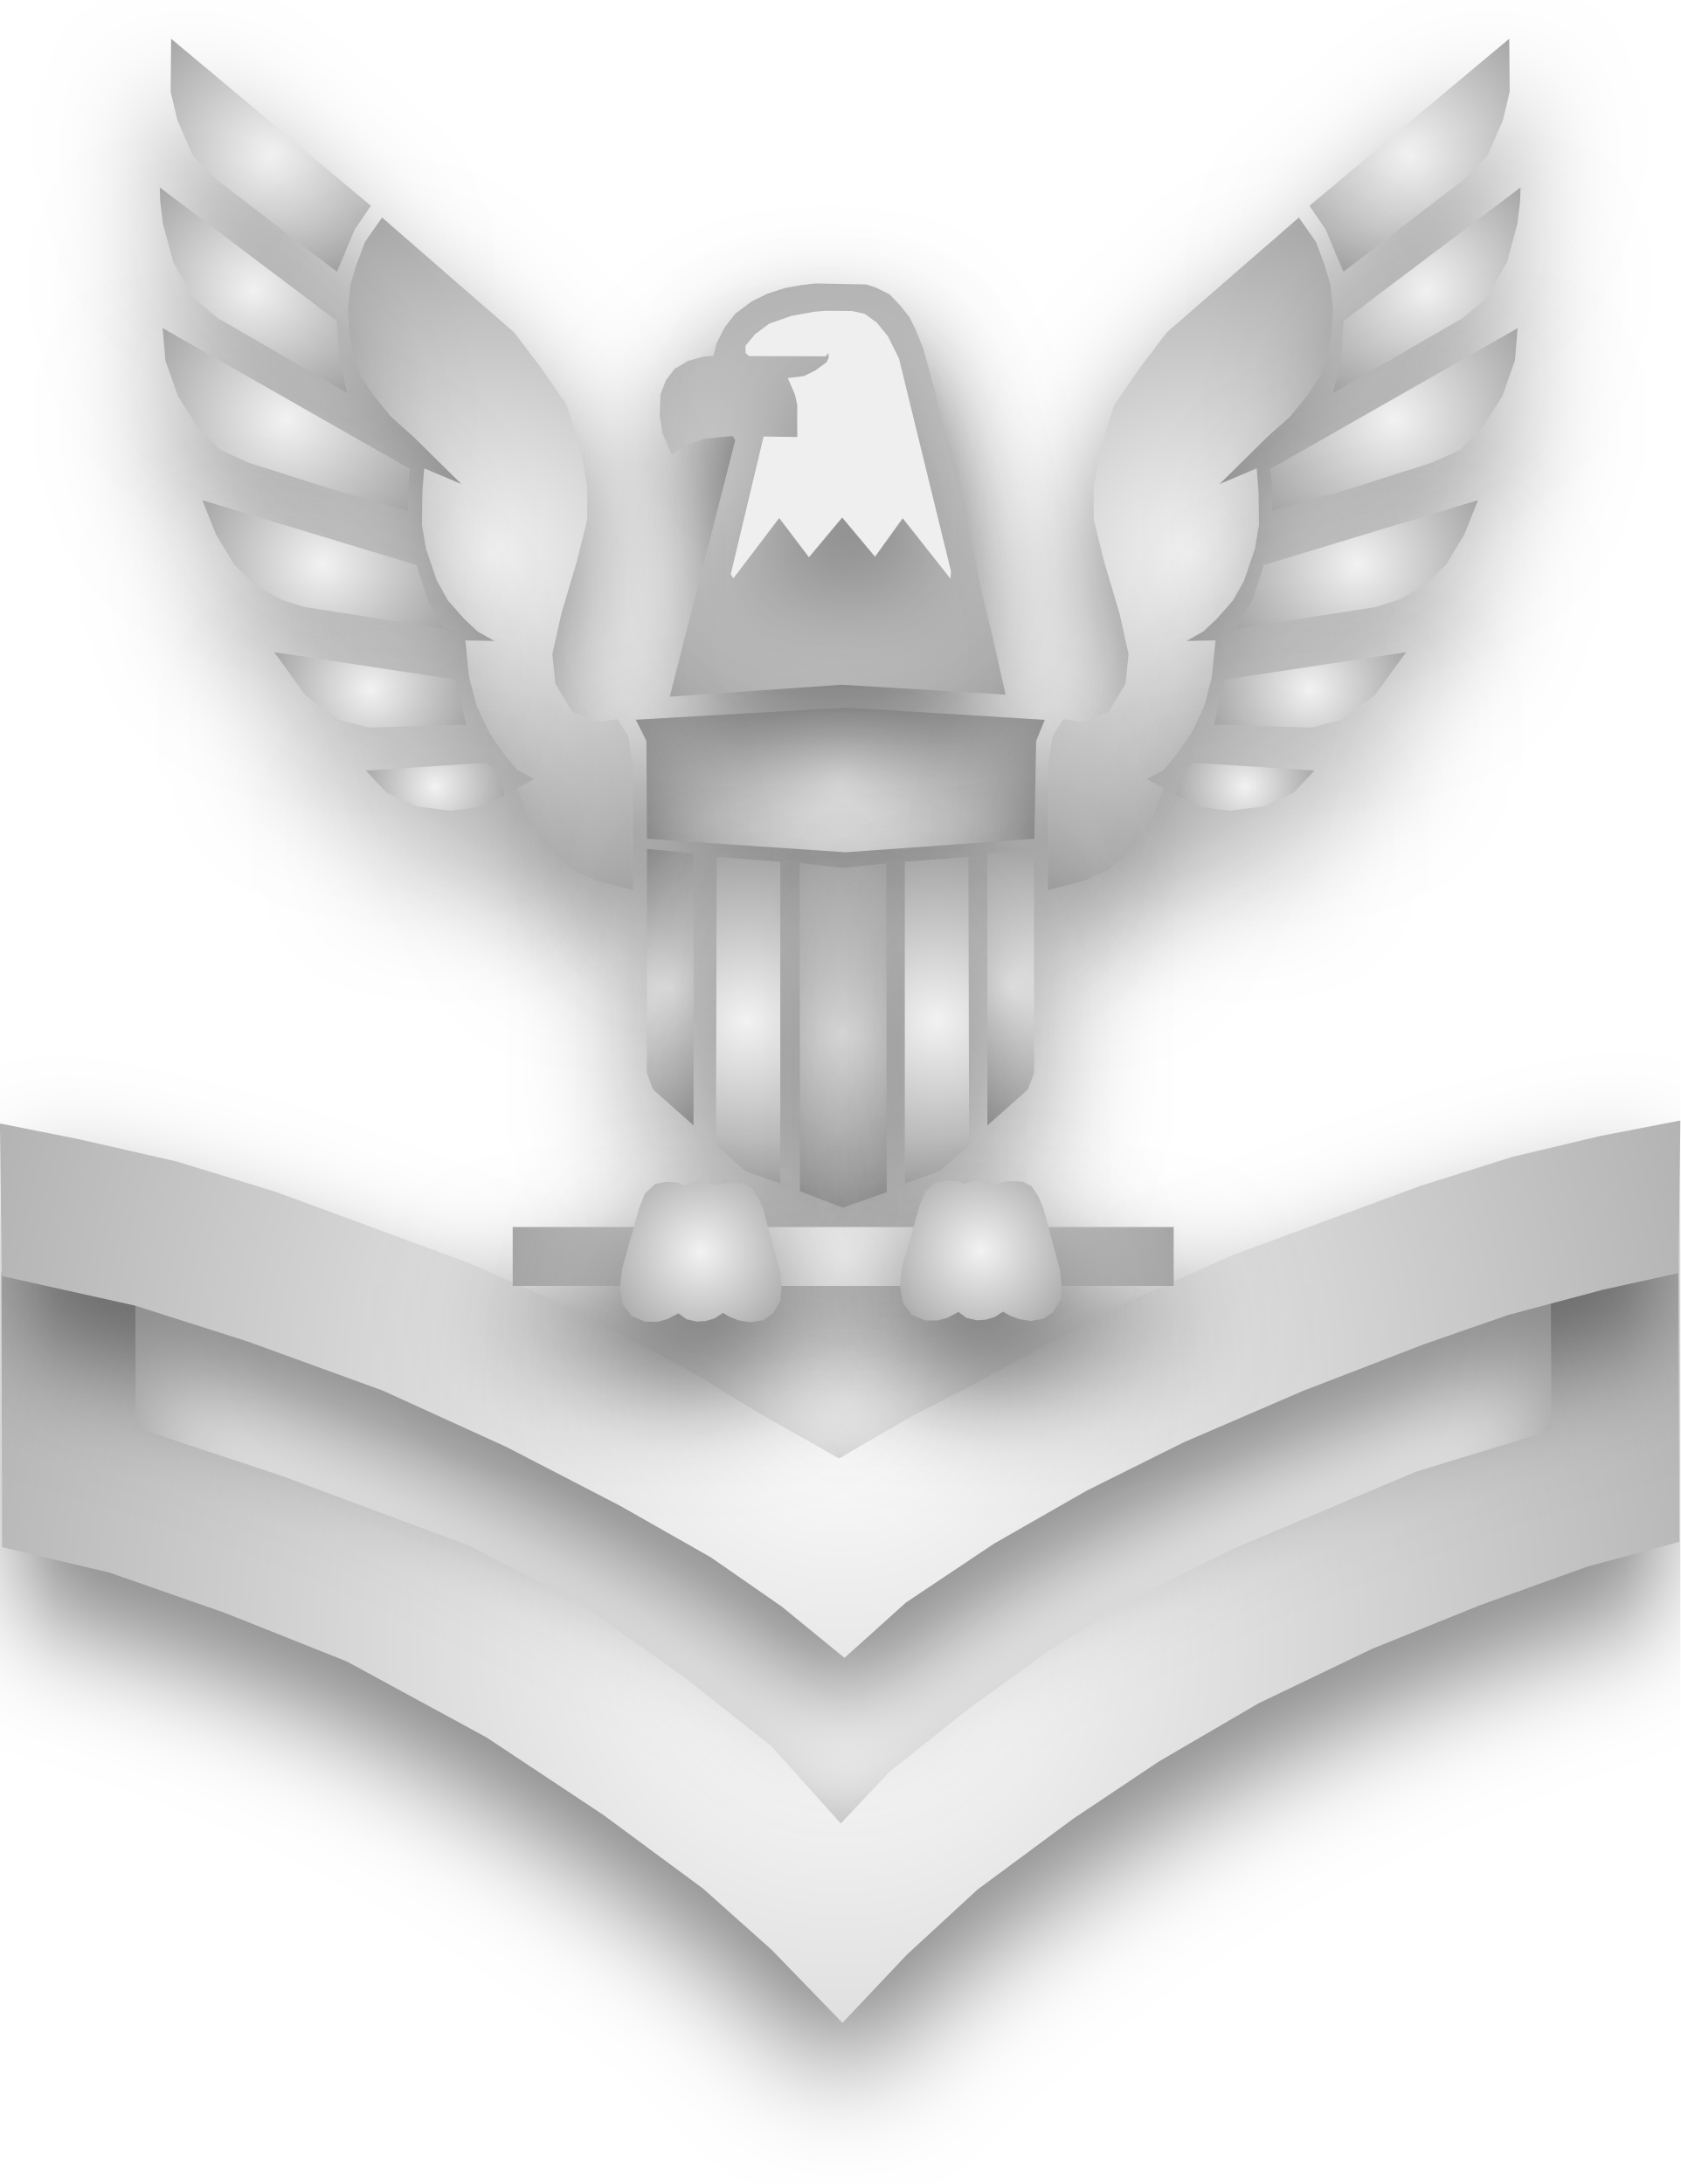
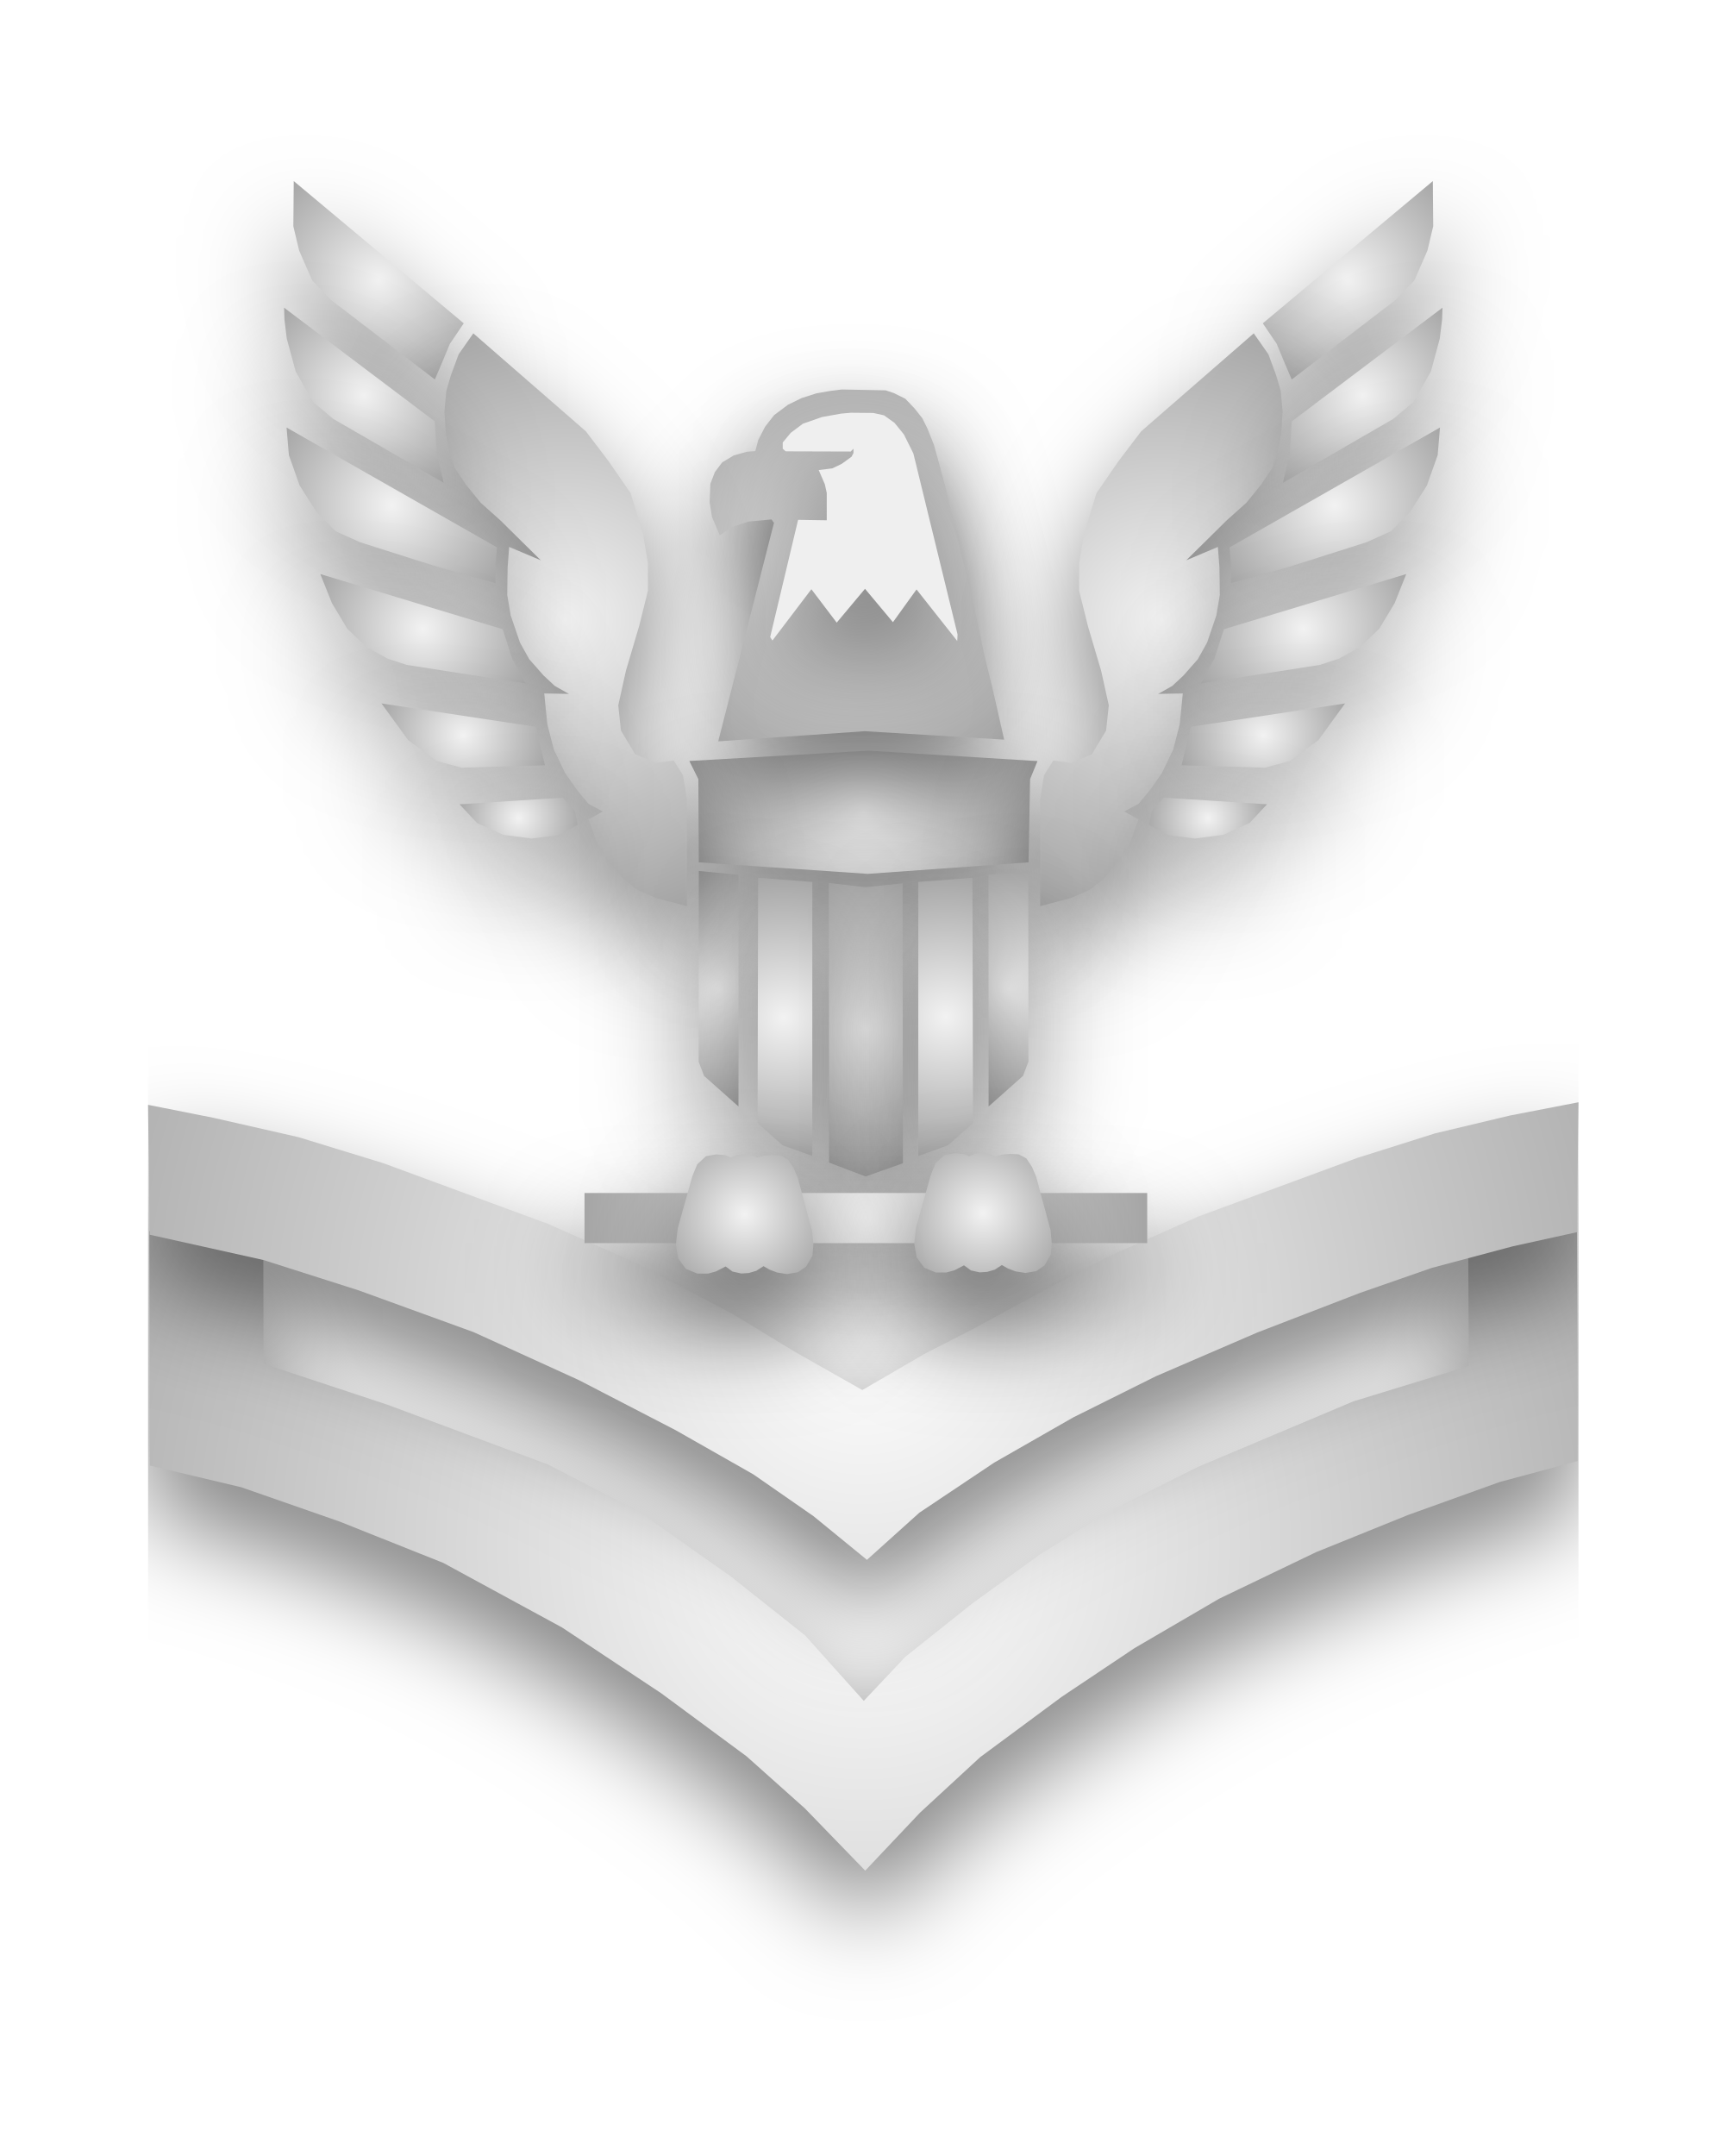
- <svg xmlns="http://www.w3.org/2000/svg" xmlns:xlink="http://www.w3.org/1999/xlink" fill="none" stroke-linecap="square" stroke-miterlimit="10" viewBox="0 8.7 86.929 113">
+ <svg xmlns="http://www.w3.org/2000/svg" xmlns:xlink="http://www.w3.org/1999/xlink" fill="none" stroke-linecap="square" stroke-miterlimit="10" viewBox="-9 -0.3 104.929 131">
  <clipPath id="a">
    <path d="M0 0h86.93v122.835H0z" />
  </clipPath>
  <g clip-path="url(#a)">
    <path d="M0 0h86.93v122.835H0z" />
    <g filter="url(#b)">
      <use xlink:href="#c" transform="translate(0 3.028)" />
    </g>
    <defs>
-       <filter id="b" filterUnits="userSpaceOnUse">
+       <filter id="b" filterUnits="userSpaceOnUse" x="-30%" y="-30%" width="160%" height="160%">
        <feGaussianBlur in="SourceAlpha" result="blur" stdDeviation="3.028" />
        <feComponentTransfer color-interpolation-filters="sRGB" in="blur">
          <feFuncR slope="0" type="linear" />
          <feFuncG slope="0" type="linear" />
          <feFuncB slope="0" type="linear" />
          <feFuncA slope=".5" type="linear" />
        </feComponentTransfer>
      </filter>
    </defs>
    <path id="c" fill="#000" fill-opacity="0" fill-rule="evenodd" d="m.073 74.496 6.931 1.751.014 6.314 7.537 2.494 9.734 3.625 5.475 2.827 5.65 3.974 4.518 3.591 3.564 3.974 2.52-2.675 4.126-3.283 4.017-2.91 4.197-2.633 5.416-2.702 9.478-3.996 7.017-2.148-.034-6.635 6.604-1.958.043 14.367-4.737 1.275-5.576 2.005-5.596 2.263-5.868 2.818-5.145 3.002-4.423 2.957-4.964 3.672-3.656 3.372-3.332 3.525-3.664-3.779-3.543-3.164-5.19-3.834-6.025-3.996-7.222-3.926-6.318-2.518-5.957-2.078L.112 88.75z" />
    <g filter="url(#d)">
      <use xlink:href="#e" transform="translate(0 3.028)" />
    </g>
    <defs>
-       <filter id="d" filterUnits="userSpaceOnUse">
+       <filter id="d" filterUnits="userSpaceOnUse" x="-30%" y="-30%" width="160%" height="160%">
        <feGaussianBlur in="SourceAlpha" result="blur" stdDeviation="3.028" />
        <feComponentTransfer color-interpolation-filters="sRGB" in="blur">
          <feFuncR slope="0" type="linear" />
          <feFuncG slope="0" type="linear" />
          <feFuncB slope="0" type="linear" />
          <feFuncA slope=".5" type="linear" />
        </feComponentTransfer>
      </filter>
    </defs>
    <path id="e" fill="#000" fill-opacity="0" fill-rule="evenodd" d="m-.003 66.83 3.955.785 5.187 1.18 5.155 1.581 9.995 3.681 5.318 2.36 5.912 3.118 3.805 2.312 4.085 2.312 3.824-2.223 2.955-1.512 3.998-2.178 4.124-2.176 5.523-2.457 9.647-3.554 4.734-1.494 4.559-1.086 4.159-.805-.093 7.894-3.886.856-4.942 1.317-4.378 1.524-6.228 2.402-6.16 2.656-5.01 2.495-4.807 2.748-4.558 3.049-3.182 2.863-3.25-2.656-3.656-2.54-4.716-2.68-5.89-3.048-6.386-2.91-6.995-2.541-5.8-1.848-6.903-1.534z" />
    <g filter="url(#f)">
      <use xlink:href="#g" transform="translate(0 3.028)" />
    </g>
    <defs>
-       <filter id="f" filterUnits="userSpaceOnUse">
+       <filter id="f" filterUnits="userSpaceOnUse" x="-30%" y="-30%" width="160%" height="160%">
        <feGaussianBlur in="SourceAlpha" result="blur" stdDeviation="3.028" />
        <feComponentTransfer color-interpolation-filters="sRGB" in="blur">
          <feFuncR slope="0" type="linear" />
          <feFuncG slope="0" type="linear" />
          <feFuncB slope="0" type="linear" />
          <feFuncA slope=".5" type="linear" />
        </feComponentTransfer>
      </filter>
    </defs>
    <g id="g">
      <defs>
        <radialGradient id="h" cx="6.299" cy="13.581" r="6.902" fx="6.299" fy="13.581" gradientTransform="scale(6.90182)" gradientUnits="userSpaceOnUse" spreadMethod="pad">
          <stop offset="0" stop-color="#fff" />
          <stop offset="1" stop-color="#b3b3b3" />
        </radialGradient>
      </defs>
      <path fill="url(#h)" fill-rule="evenodd" d="m.073 74.496 6.931 1.751.014 6.314 7.537 2.494 9.734 3.625 5.475 2.827 5.65 3.974 4.518 3.591 3.564 3.974 2.52-2.675 4.126-3.283 4.017-2.91 4.197-2.633 5.416-2.702 9.478-3.996 7.017-2.148-.034-6.635 6.604-1.958.043 14.367-4.737 1.275-5.576 2.005-5.596 2.263-5.868 2.818-5.145 3.002-4.423 2.957-4.964 3.672-3.656 3.372-3.332 3.525-3.664-3.779-3.543-3.164-5.19-3.834-6.025-3.996-7.222-3.926-6.318-2.518-5.957-2.078L.112 88.75z" />
    </g>
    <g filter="url(#i)">
      <use xlink:href="#j" transform="translate(0 3.028)" />
    </g>
    <defs>
-       <filter id="i" filterUnits="userSpaceOnUse">
+       <filter id="i" filterUnits="userSpaceOnUse" x="-30%" y="-30%" width="160%" height="160%">
        <feGaussianBlur in="SourceAlpha" result="blur" stdDeviation="3.028" />
        <feComponentTransfer color-interpolation-filters="sRGB" in="blur">
          <feFuncR slope="0" type="linear" />
          <feFuncG slope="0" type="linear" />
          <feFuncB slope="0" type="linear" />
          <feFuncA slope=".5" type="linear" />
        </feComponentTransfer>
      </filter>
    </defs>
    <g id="j">
      <defs>
        <radialGradient id="k" cx="6.434" cy="11.928" r="6.755" fx="6.434" fy="11.928" gradientTransform="scale(6.75548)" gradientUnits="userSpaceOnUse" spreadMethod="pad">
          <stop offset="0" stop-color="#fff" />
          <stop offset="1" stop-color="#b3b3b3" />
        </radialGradient>
      </defs>
      <path fill="url(#k)" fill-rule="evenodd" d="m-.003 66.83 3.955.785 5.187 1.18 5.155 1.581 9.995 3.681 5.318 2.36 5.912 3.118 3.805 2.312 4.085 2.312 3.824-2.223 2.955-1.512 3.998-2.178 4.124-2.176 5.523-2.457 9.647-3.554 4.734-1.494 4.559-1.086 4.159-.805-.093 7.894-3.886.856-4.942 1.317-4.378 1.524-6.228 2.402-6.16 2.656-5.01 2.495-4.807 2.748-4.558 3.049-3.182 2.863-3.25-2.656-3.656-2.54-4.716-2.68-5.89-3.048-6.386-2.91-6.995-2.541-5.8-1.848-6.903-1.534z" />
    </g>
    <g filter="url(#l)">
      <use xlink:href="#m" transform="translate(0 3.028)" />
    </g>
    <defs>
-       <filter id="l" filterUnits="userSpaceOnUse">
+       <filter id="l" filterUnits="userSpaceOnUse" x="-30%" y="-30%" width="160%" height="160%">
        <feGaussianBlur in="SourceAlpha" result="blur" stdDeviation="3.028" />
        <feComponentTransfer color-interpolation-filters="sRGB" in="blur">
          <feFuncR slope="0" type="linear" />
          <feFuncG slope="0" type="linear" />
          <feFuncB slope="0" type="linear" />
          <feFuncA slope=".5" type="linear" />
        </feComponentTransfer>
      </filter>
    </defs>
    <g id="m">
      <defs>
        <radialGradient id="n" cx="12.978" cy="14.644" r="3.35" fx="12.978" fy="14.644" gradientTransform="scale(3.34985)" gradientUnits="userSpaceOnUse" spreadMethod="pad">
          <stop offset="0" stop-color="#f2f2f2" />
          <stop offset="1" stop-color="#a6a6a6" />
        </radialGradient>
      </defs>
      <path fill="url(#n)" fill-rule="evenodd" d="m32.894 45.938 10.878-.626 10.28.632-.449 1.096-.094 5.056-9.767.701-10.272-.7-.028-5.057z" />
    </g>
    <g filter="url(#o)">
      <use xlink:href="#p" transform="translate(0 3.028)" />
    </g>
    <defs>
-       <filter id="o" filterUnits="userSpaceOnUse">
+       <filter id="o" filterUnits="userSpaceOnUse" x="-30%" y="-30%" width="160%" height="160%">
        <feGaussianBlur in="SourceAlpha" result="blur" stdDeviation="3.028" />
        <feComponentTransfer color-interpolation-filters="sRGB" in="blur">
          <feFuncR slope="0" type="linear" />
          <feFuncG slope="0" type="linear" />
          <feFuncB slope="0" type="linear" />
          <feFuncA slope=".5" type="linear" />
        </feComponentTransfer>
      </filter>
    </defs>
    <g id="p">
      <defs>
        <radialGradient id="q" cx="27.653" cy="18.721" r="1.475" fx="27.653" fy="18.721" gradientTransform="scale(1.47548)" gradientUnits="userSpaceOnUse" spreadMethod="pad">
          <stop offset="0" stop-color="#f2f2f2" />
          <stop offset="1" stop-color="#a6a6a6" />
        </radialGradient>
      </defs>
      <path fill="url(#q)" fill-rule="evenodd" d="m38.72 27.173.467.407.605.39.591.204.412.084.715-.101.591-.22.536-.39.206-.221.041-.339-.206.186z" />
    </g>
    <g filter="url(#r)">
      <use xlink:href="#s" transform="translate(0 3.028)" />
    </g>
    <defs>
-       <filter id="r" filterUnits="userSpaceOnUse">
+       <filter id="r" filterUnits="userSpaceOnUse" x="-30%" y="-30%" width="160%" height="160%">
        <feGaussianBlur in="SourceAlpha" result="blur" stdDeviation="3.028" />
        <feComponentTransfer color-interpolation-filters="sRGB" in="blur">
          <feFuncR slope="0" type="linear" />
          <feFuncG slope="0" type="linear" />
          <feFuncB slope="0" type="linear" />
          <feFuncA slope=".5" type="linear" />
        </feComponentTransfer>
      </filter>
    </defs>
    <g id="s">
      <defs>
        <radialGradient id="t" cx="11.538" cy="9.121" r="3.734" fx="11.538" fy="9.121" gradientTransform="rotate(.057)scale(3.7338)" gradientUnits="userSpaceOnUse" spreadMethod="pad">
          <stop offset="0" stop-color="#f2f2f2" />
          <stop offset="1" stop-color="#a6a6a6" />
        </radialGradient>
      </defs>
      <path fill="url(#t)" fill-rule="evenodd" d="m34.746 32.229-.477-1.126-.139-.89.043-1.114.276-.72.446-.588.7-.42.807-.223.5-.038.18-.669.414-.811.552-.707.838-.628.828-.406.902-.288.818-.144.732-.092 2.657.052.506.17.69.34.562.59.468.59.318.64.393.982.371 1.35.35 1.308.33 1.389.71 3.011.723 2.96.584 2.775.456 1.846.35 1.545.393 1.729-8.477-.514-8.9.618 3.387-13.276-.149-.21-1.39.13-1.008.328z" />
    </g>
    <g filter="url(#u)">
      <use xlink:href="#v" transform="translate(0 3.028)" />
    </g>
    <defs>
-       <filter id="u" filterUnits="userSpaceOnUse">
+       <filter id="u" filterUnits="userSpaceOnUse" x="-30%" y="-30%" width="160%" height="160%">
        <feGaussianBlur in="SourceAlpha" result="blur" stdDeviation="3.028" />
        <feComponentTransfer color-interpolation-filters="sRGB" in="blur">
          <feFuncR slope="0" type="linear" />
          <feFuncG slope="0" type="linear" />
          <feFuncB slope="0" type="linear" />
          <feFuncA slope=".5" type="linear" />
        </feComponentTransfer>
      </filter>
    </defs>
    <path id="v" fill="#efefef" fill-rule="evenodd" d="m38.75 27.123-.18-.158v-.38l.489-.588.732-.55 1.157-.406 1.168-.21.594-.052 1.37.013.647.144.637.458.573.707.573 1.153 2.686 10.998-.022.393-2.473-3.13-1.433 1.99-1.698-2.029-1.72 2.056-1.539-2.03-2.367 3.116-.138-.21 1.698-7.122 1.741.026V29.65l-.116-.524-.372-.864.828-.105.573-.275.595-.432.116-.223v-.262l-.17.17z" />
    <g filter="url(#w)">
      <use xlink:href="#x" transform="translate(0 3.028)" />
    </g>
    <defs>
-       <filter id="w" filterUnits="userSpaceOnUse">
+       <filter id="w" filterUnits="userSpaceOnUse" x="-30%" y="-30%" width="160%" height="160%">
        <feGaussianBlur in="SourceAlpha" result="blur" stdDeviation="3.028" />
        <feComponentTransfer color-interpolation-filters="sRGB" in="blur">
          <feFuncR slope="0" type="linear" />
          <feFuncG slope="0" type="linear" />
          <feFuncB slope="0" type="linear" />
          <feFuncA slope=".5" type="linear" />
        </feComponentTransfer>
      </filter>
    </defs>
    <g id="x">
      <defs>
        <radialGradient id="y" cx="12.871" cy="22.189" r="2.694" fx="12.871" fy="22.189" gradientTransform="scale(2.69395)" gradientUnits="userSpaceOnUse" spreadMethod="pad">
          <stop offset="0" stop-color="#f2f2f2" />
          <stop offset="1" stop-color="#a6a6a6" />
        </radialGradient>
      </defs>
      <path fill="url(#y)" fill-rule="evenodd" d="m33.47 52.62 2.416.236-.006 14.074-2.091-1.858-.33-.865z" />
    </g>
    <g filter="url(#z)">
      <use xlink:href="#A" transform="translate(0 3.028)" />
    </g>
    <defs>
-       <filter id="z" filterUnits="userSpaceOnUse">
+       <filter id="z" filterUnits="userSpaceOnUse" x="-30%" y="-30%" width="160%" height="160%">
        <feGaussianBlur in="SourceAlpha" result="blur" stdDeviation="3.028" />
        <feComponentTransfer color-interpolation-filters="sRGB" in="blur">
          <feFuncR slope="0" type="linear" />
          <feFuncG slope="0" type="linear" />
          <feFuncB slope="0" type="linear" />
          <feFuncA slope=".5" type="linear" />
        </feComponentTransfer>
      </filter>
    </defs>
    <g id="A">
      <defs>
        <radialGradient id="B" cx="4.969" cy="5.935" r="2.819" fx="4.969" fy="5.935" gradientTransform="scale(2.81878)" gradientUnits="userSpaceOnUse" spreadMethod="pad">
          <stop offset="0" stop-color="#f2f2f2" />
          <stop offset="1" stop-color="#a6a6a6" />
        </radialGradient>
      </defs>
      <path fill="url(#B)" fill-rule="evenodd" d="m8.852 10.703 10.332 8.643-.843 1.243-.493 1.185-.421.983-6.303-4.827-1.148-1.185-.796-1.821-.352-1.475z" />
    </g>
    <g filter="url(#C)">
      <use xlink:href="#D" transform="translate(0 3.028)" />
    </g>
    <defs>
-       <filter id="C" filterUnits="userSpaceOnUse">
+       <filter id="C" filterUnits="userSpaceOnUse" x="-30%" y="-30%" width="160%" height="160%">
        <feGaussianBlur in="SourceAlpha" result="blur" stdDeviation="3.028" />
        <feComponentTransfer color-interpolation-filters="sRGB" in="blur">
          <feFuncR slope="0" type="linear" />
          <feFuncG slope="0" type="linear" />
          <feFuncB slope="0" type="linear" />
          <feFuncA slope=".5" type="linear" />
        </feComponentTransfer>
      </filter>
    </defs>
    <g id="D">
      <defs>
        <radialGradient id="E" cx="5.838" cy="8.593" r="4.347" fx="5.838" fy="8.593" gradientTransform="scale(4.34704)" gradientUnits="userSpaceOnUse" spreadMethod="pad">
          <stop offset="0" stop-color="#f2f2f2" />
          <stop offset="1" stop-color="#a6a6a6" />
        </radialGradient>
      </defs>
      <path fill="url(#E)" fill-rule="evenodd" d="m19.765 19.954-.89 1.272-.47 1.271-.28.954-.117 1.272.093 1.359.235 1.185.304.867.656.983.914 1.127 1.195 1.07 2.46 2.428-1.921-.81-.094 1.243-.023 1.677.21 1.242.563 1.648.562 1.012.867.983.68.636.866.491-1.5-.03.188 1.88.398 1.532.68 1.416.726 1.04.703.839.867.463-.867.49.539 1.475.726 1.07.773.982.89.723 1.172.52 1.875.492V48.28l-.235-1.474-.562-.896-1.078.144-1.265-.52-.867-1.445-.164-1.532.469-2.11.796-2.689.54-2.168v-1.676l-.305-1.792-.75-2.457-1.335-1.937-1.383-1.82z" />
    </g>
    <g filter="url(#F)">
      <use xlink:href="#G" transform="translate(0 3.028)" />
    </g>
    <defs>
-       <filter id="F" filterUnits="userSpaceOnUse">
+       <filter id="F" filterUnits="userSpaceOnUse" x="-30%" y="-30%" width="160%" height="160%">
        <feGaussianBlur in="SourceAlpha" result="blur" stdDeviation="3.028" />
        <feComponentTransfer color-interpolation-filters="sRGB" in="blur">
          <feFuncR slope="0" type="linear" />
          <feFuncG slope="0" type="linear" />
          <feFuncB slope="0" type="linear" />
          <feFuncA slope=".5" type="linear" />
        </feComponentTransfer>
      </filter>
    </defs>
    <g id="G">
      <defs>
        <radialGradient id="H" cx="4.889" cy="8.839" r="2.683" fx="4.889" fy="8.839" gradientTransform="scale(2.68285)" gradientUnits="userSpaceOnUse" spreadMethod="pad">
          <stop offset="0" stop-color="#f2f2f2" />
          <stop offset="1" stop-color="#a6a6a6" />
        </radialGradient>
      </defs>
      <path fill="url(#H)" fill-rule="evenodd" d="m17.426 25.305.118 1.965.421 1.763-6.7-3.873-1.242-1.04-1.054-1.85-.54-1.995-.14-1.156-.023-.723z" />
    </g>
    <g filter="url(#I)">
      <use xlink:href="#J" transform="translate(0 3.028)" />
    </g>
    <defs>
-       <filter id="I" filterUnits="userSpaceOnUse">
+       <filter id="I" filterUnits="userSpaceOnUse" x="-30%" y="-30%" width="160%" height="160%">
        <feGaussianBlur in="SourceAlpha" result="blur" stdDeviation="3.028" />
        <feComponentTransfer color-interpolation-filters="sRGB" in="blur">
          <feFuncR slope="0" type="linear" />
          <feFuncG slope="0" type="linear" />
          <feFuncB slope="0" type="linear" />
          <feFuncA slope=".5" type="linear" />
        </feComponentTransfer>
      </filter>
    </defs>
    <g id="J">
      <defs>
        <radialGradient id="K" cx="5.253" cy="10.781" r="2.82" fx="5.253" fy="10.781" gradientTransform="scale(2.82006)" gradientUnits="userSpaceOnUse" spreadMethod="pad">
          <stop offset="0" stop-color="#f2f2f2" />
          <stop offset="1" stop-color="#a6a6a6" />
        </radialGradient>
      </defs>
      <path fill="url(#K)" fill-rule="evenodd" d="m8.416 25.677 12.793 7.284-.094.983v1.185l-3.42-.954-4.827-1.532-1.476-.665-1.148-1.156-1.031-1.619-.656-1.85z" />
    </g>
    <g filter="url(#L)">
      <use xlink:href="#M" transform="translate(0 3.028)" />
    </g>
    <defs>
-       <filter id="L" filterUnits="userSpaceOnUse">
+       <filter id="L" filterUnits="userSpaceOnUse" x="-30%" y="-30%" width="160%" height="160%">
        <feGaussianBlur in="SourceAlpha" result="blur" stdDeviation="3.028" />
        <feComponentTransfer color-interpolation-filters="sRGB" in="blur">
          <feFuncR slope="0" type="linear" />
          <feFuncG slope="0" type="linear" />
          <feFuncB slope="0" type="linear" />
          <feFuncA slope=".5" type="linear" />
        </feComponentTransfer>
      </filter>
    </defs>
    <g id="M">
      <defs>
        <radialGradient id="N" cx="6.284" cy="14.252" r="2.66" fx="6.284" fy="14.252" gradientTransform="rotate(.016)scale(2.65961)" gradientUnits="userSpaceOnUse" spreadMethod="pad">
          <stop offset="0" stop-color="#f2f2f2" />
          <stop offset="1" stop-color="#a6a6a6" />
        </radialGradient>
      </defs>
      <path fill="url(#N)" fill-rule="evenodd" d="m21.55 37.933.586 1.82.82 1.475-7.24-1.127-1.148-.376-1.312-.723-1.148-1.098-.937-1.561-.703-1.763z" />
    </g>
    <g filter="url(#O)">
      <use xlink:href="#P" transform="translate(0 3.028)" />
    </g>
    <defs>
-       <filter id="O" filterUnits="userSpaceOnUse">
+       <filter id="O" filterUnits="userSpaceOnUse" x="-30%" y="-30%" width="160%" height="160%">
        <feGaussianBlur in="SourceAlpha" result="blur" stdDeviation="3.028" />
        <feComponentTransfer color-interpolation-filters="sRGB" in="blur">
          <feFuncR slope="0" type="linear" />
          <feFuncG slope="0" type="linear" />
          <feFuncB slope="0" type="linear" />
          <feFuncA slope=".5" type="linear" />
        </feComponentTransfer>
      </filter>
    </defs>
    <g id="P">
      <defs>
        <radialGradient id="Q" cx="8.291" cy="19.217" r="2.31" fx="8.291" fy="19.217" gradientTransform="scale(2.31007)" gradientUnits="userSpaceOnUse" spreadMethod="pad">
          <stop offset="0" stop-color="#f2f2f2" />
          <stop offset="1" stop-color="#a6a6a6" />
        </radialGradient>
      </defs>
      <path fill="url(#Q)" fill-rule="evenodd" d="m23.558 43.859.562 2.34-5.06.145-1.523-.404-1.734-1.272-1.617-2.226z" />
    </g>
    <g filter="url(#R)">
      <use xlink:href="#S" transform="translate(0 3.028)" />
    </g>
    <defs>
-       <filter id="R" filterUnits="userSpaceOnUse">
+       <filter id="R" filterUnits="userSpaceOnUse" x="-30%" y="-30%" width="160%" height="160%">
        <feGaussianBlur in="SourceAlpha" result="blur" stdDeviation="3.028" />
        <feComponentTransfer color-interpolation-filters="sRGB" in="blur">
          <feFuncR slope="0" type="linear" />
          <feFuncG slope="0" type="linear" />
          <feFuncB slope="0" type="linear" />
          <feFuncA slope=".5" type="linear" />
        </feComponentTransfer>
      </filter>
    </defs>
    <g id="S">
      <defs>
        <radialGradient id="T" cx="11.558" cy="25.366" r="1.948" fx="11.558" fy="25.366" gradientTransform="scale(1.94783)" gradientUnits="userSpaceOnUse" spreadMethod="pad">
          <stop offset="0" stop-color="#f2f2f2" />
          <stop offset="1" stop-color="#a6a6a6" />
        </radialGradient>
      </defs>
      <path fill="url(#T)" fill-rule="evenodd" d="m25.208 48.166.727.809.164.838-1.195.636-1.593.202-1.734-.23-1.593-.723-1.055-1.128z" />
    </g>
    <g filter="url(#U)">
      <use xlink:href="#V" transform="translate(0 3.028)" />
    </g>
    <defs>
-       <filter id="U" filterUnits="userSpaceOnUse">
+       <filter id="U" filterUnits="userSpaceOnUse" x="-30%" y="-30%" width="160%" height="160%">
        <feGaussianBlur in="SourceAlpha" result="blur" stdDeviation="3.028" />
        <feComponentTransfer color-interpolation-filters="sRGB" in="blur">
          <feFuncR slope="0" type="linear" />
          <feFuncG slope="0" type="linear" />
          <feFuncB slope="0" type="linear" />
          <feFuncA slope=".5" type="linear" />
        </feComponentTransfer>
      </filter>
    </defs>
    <g id="V">
      <defs>
        <radialGradient id="W" cx="-25.871" cy="5.935" r="2.819" fx="-25.871" fy="5.935" gradientTransform="scale(-2.81878 2.81878)" gradientUnits="userSpaceOnUse" spreadMethod="pad">
          <stop offset="0" stop-color="#f2f2f2" />
          <stop offset="1" stop-color="#a6a6a6" />
        </radialGradient>
      </defs>
      <path fill="url(#W)" fill-rule="evenodd" d="m78.079 10.703-10.333 8.643.844 1.243.492 1.185.422.983 6.302-4.827 1.148-1.185.797-1.821.351-1.475z" />
    </g>
    <g filter="url(#X)">
      <use xlink:href="#Y" transform="translate(0 3.028)" />
    </g>
    <defs>
-       <filter id="X" filterUnits="userSpaceOnUse">
+       <filter id="X" filterUnits="userSpaceOnUse" x="-30%" y="-30%" width="160%" height="160%">
        <feGaussianBlur in="SourceAlpha" result="blur" stdDeviation="3.028" />
        <feComponentTransfer color-interpolation-filters="sRGB" in="blur">
          <feFuncR slope="0" type="linear" />
          <feFuncG slope="0" type="linear" />
          <feFuncB slope="0" type="linear" />
          <feFuncA slope=".5" type="linear" />
        </feComponentTransfer>
      </filter>
    </defs>
    <g id="Y">
      <defs>
        <radialGradient id="Z" cx="-14.167" cy="8.593" r="4.347" fx="-14.167" fy="8.593" gradientTransform="scale(-4.34704 4.34704)" gradientUnits="userSpaceOnUse" spreadMethod="pad">
          <stop offset="0" stop-color="#f2f2f2" />
          <stop offset="1" stop-color="#a6a6a6" />
        </radialGradient>
      </defs>
      <path fill="url(#Z)" fill-rule="evenodd" d="m67.196 19.954.89 1.272.469 1.271.28.954.118 1.272-.094 1.359-.234 1.185-.305.867-.656.983-.913 1.127-1.195 1.07-2.46 2.428 1.92-.81.095 1.243.023 1.677-.211 1.242-.562 1.648-.562 1.012-.867.983-.68.636-.867.491 1.5-.03-.188 1.88-.398 1.532-.68 1.416-.726 1.04-.703.839-.867.463.867.49-.538 1.475-.727 1.07-.773.982-.89.723-1.172.52-1.874.492V48.28l.234-1.474.562-.896 1.078.144 1.265-.52.867-1.445.164-1.532-.468-2.11-.797-2.689-.539-2.168v-1.676l.305-1.792.75-2.457 1.335-1.937 1.382-1.82z" />
    </g>
    <g filter="url(#aa)">
      <use xlink:href="#ab" transform="translate(0 3.028)" />
    </g>
    <defs>
-       <filter id="aa" filterUnits="userSpaceOnUse">
+       <filter id="aa" filterUnits="userSpaceOnUse" x="-30%" y="-30%" width="160%" height="160%">
        <feGaussianBlur in="SourceAlpha" result="blur" stdDeviation="3.028" />
        <feComponentTransfer color-interpolation-filters="sRGB" in="blur">
          <feFuncR slope="0" type="linear" />
          <feFuncG slope="0" type="linear" />
          <feFuncB slope="0" type="linear" />
          <feFuncA slope=".5" type="linear" />
        </feComponentTransfer>
      </filter>
    </defs>
    <g id="ab">
      <defs>
        <radialGradient id="ac" cx="-27.514" cy="8.839" r="2.683" fx="-27.514" fy="8.839" gradientTransform="scale(-2.68285 2.68285)" gradientUnits="userSpaceOnUse" spreadMethod="pad">
          <stop offset="0" stop-color="#f2f2f2" />
          <stop offset="1" stop-color="#a6a6a6" />
        </radialGradient>
      </defs>
      <path fill="url(#ac)" fill-rule="evenodd" d="m69.504 25.305-.117 1.965-.422 1.763 6.7-3.873 1.242-1.04 1.055-1.85.539-1.995.14-1.156.024-.723z" />
    </g>
    <g filter="url(#ad)">
      <use xlink:href="#ae" transform="translate(0 3.028)" />
    </g>
    <defs>
-       <filter id="ad" filterUnits="userSpaceOnUse">
+       <filter id="ad" filterUnits="userSpaceOnUse" x="-30%" y="-30%" width="160%" height="160%">
        <feGaussianBlur in="SourceAlpha" result="blur" stdDeviation="3.028" />
        <feComponentTransfer color-interpolation-filters="sRGB" in="blur">
          <feFuncR slope="0" type="linear" />
          <feFuncG slope="0" type="linear" />
          <feFuncB slope="0" type="linear" />
          <feFuncA slope=".5" type="linear" />
        </feComponentTransfer>
      </filter>
    </defs>
    <g id="ae">
      <defs>
        <radialGradient id="af" cx="-25.573" cy="10.781" r="2.82" fx="-25.573" fy="10.781" gradientTransform="scale(-2.82006 2.82006)" gradientUnits="userSpaceOnUse" spreadMethod="pad">
          <stop offset="0" stop-color="#f2f2f2" />
          <stop offset="1" stop-color="#a6a6a6" />
        </radialGradient>
      </defs>
      <path fill="url(#af)" fill-rule="evenodd" d="m78.514 25.677-12.792 7.284.093.983v1.185l3.421-.954 4.826-1.532 1.476-.665 1.148-1.156 1.031-1.619.656-1.85z" />
    </g>
    <g filter="url(#ag)">
      <use xlink:href="#ah" transform="translate(0 3.028)" />
    </g>
    <defs>
-       <filter id="ag" filterUnits="userSpaceOnUse">
+       <filter id="ag" filterUnits="userSpaceOnUse" x="-30%" y="-30%" width="160%" height="160%">
        <feGaussianBlur in="SourceAlpha" result="blur" stdDeviation="3.028" />
        <feComponentTransfer color-interpolation-filters="sRGB" in="blur">
          <feFuncR slope="0" type="linear" />
          <feFuncG slope="0" type="linear" />
          <feFuncB slope="0" type="linear" />
          <feFuncA slope=".5" type="linear" />
        </feComponentTransfer>
      </filter>
    </defs>
    <g id="ah">
      <defs>
        <radialGradient id="ai" cx="-26.402" cy="14.252" r="2.66" fx="-26.402" fy="14.252" gradientTransform="scale(-2.65961 2.65961)" gradientUnits="userSpaceOnUse" spreadMethod="pad">
          <stop offset="0" stop-color="#f2f2f2" />
          <stop offset="1" stop-color="#a6a6a6" />
        </radialGradient>
      </defs>
      <path fill="url(#ai)" fill-rule="evenodd" d="m65.38 37.933-.585 1.82-.82 1.475 7.24-1.127 1.147-.376 1.312-.723 1.148-1.098.938-1.561.702-1.763z" />
    </g>
    <g filter="url(#aj)">
      <use xlink:href="#ak" transform="translate(0 3.028)" />
    </g>
    <defs>
-       <filter id="aj" filterUnits="userSpaceOnUse">
+       <filter id="aj" filterUnits="userSpaceOnUse" x="-30%" y="-30%" width="160%" height="160%">
        <feGaussianBlur in="SourceAlpha" result="blur" stdDeviation="3.028" />
        <feComponentTransfer color-interpolation-filters="sRGB" in="blur">
          <feFuncR slope="0" type="linear" />
          <feFuncG slope="0" type="linear" />
          <feFuncB slope="0" type="linear" />
          <feFuncA slope=".5" type="linear" />
        </feComponentTransfer>
      </filter>
    </defs>
    <g id="ak">
      <defs>
        <radialGradient id="al" cx="-29.34" cy="19.217" r="2.31" fx="-29.34" fy="19.217" gradientTransform="scale(-2.31007 2.31007)" gradientUnits="userSpaceOnUse" spreadMethod="pad">
          <stop offset="0" stop-color="#f2f2f2" />
          <stop offset="1" stop-color="#a6a6a6" />
        </radialGradient>
      </defs>
      <path fill="url(#al)" fill-rule="evenodd" d="m63.372 43.859-.562 2.34 5.06.145 1.523-.404 1.734-1.272 1.617-2.226z" />
    </g>
    <g filter="url(#am)">
      <use xlink:href="#an" transform="translate(0 3.028)" />
    </g>
    <defs>
-       <filter id="am" filterUnits="userSpaceOnUse">
+       <filter id="am" filterUnits="userSpaceOnUse" x="-30%" y="-30%" width="160%" height="160%">
        <feGaussianBlur in="SourceAlpha" result="blur" stdDeviation="3.028" />
        <feComponentTransfer color-interpolation-filters="sRGB" in="blur">
          <feFuncR slope="0" type="linear" />
          <feFuncG slope="0" type="linear" />
          <feFuncB slope="0" type="linear" />
          <feFuncA slope=".5" type="linear" />
        </feComponentTransfer>
      </filter>
    </defs>
    <g id="an">
      <defs>
        <radialGradient id="ao" cx="-33.071" cy="25.366" r="1.948" fx="-33.071" fy="25.366" gradientTransform="scale(-1.94783 1.94783)" gradientUnits="userSpaceOnUse" spreadMethod="pad">
          <stop offset="0" stop-color="#f2f2f2" />
          <stop offset="1" stop-color="#a6a6a6" />
        </radialGradient>
      </defs>
      <path fill="url(#ao)" fill-rule="evenodd" d="m61.722 48.166-.726.809-.165.838 1.196.636 1.593.202 1.733-.23 1.594-.723L68 48.57z" />
    </g>
    <g filter="url(#ap)">
      <use xlink:href="#aq" transform="translate(0 3.028)" />
    </g>
    <defs>
-       <filter id="ap" filterUnits="userSpaceOnUse">
+       <filter id="ap" filterUnits="userSpaceOnUse" x="-30%" y="-30%" width="160%" height="160%">
        <feGaussianBlur in="SourceAlpha" result="blur" stdDeviation="3.028" />
        <feComponentTransfer color-interpolation-filters="sRGB" in="blur">
          <feFuncR slope="0" type="linear" />
          <feFuncG slope="0" type="linear" />
          <feFuncB slope="0" type="linear" />
          <feFuncA slope=".5" type="linear" />
        </feComponentTransfer>
      </filter>
    </defs>
    <g id="aq">
      <defs>
        <radialGradient id="ar" cx="14.384" cy="20.534" r="3.032" fx="14.384" fy="20.534" gradientTransform="scale(3.03245)" gradientUnits="userSpaceOnUse" spreadMethod="pad">
          <stop offset="0" stop-color="#f2f2f2" />
          <stop offset="1" stop-color="#a6a6a6" />
        </radialGradient>
      </defs>
      <path fill="url(#ar)" fill-rule="evenodd" d="m41.368 53.351 2.235.254 2.252-.232.018 17.008-2.27.801-2.218-.844z" />
    </g>
    <g filter="url(#as)">
      <use xlink:href="#at" transform="translate(0 3.028)" />
    </g>
    <defs>
-       <filter id="as" filterUnits="userSpaceOnUse">
+       <filter id="as" filterUnits="userSpaceOnUse" x="-30%" y="-30%" width="160%" height="160%">
        <feGaussianBlur in="SourceAlpha" result="blur" stdDeviation="3.028" />
        <feComponentTransfer color-interpolation-filters="sRGB" in="blur">
          <feFuncR slope="0" type="linear" />
          <feFuncG slope="0" type="linear" />
          <feFuncB slope="0" type="linear" />
          <feFuncA slope=".5" type="linear" />
        </feComponentTransfer>
      </filter>
    </defs>
    <g id="at">
      <defs>
        <radialGradient id="au" cx="13.188" cy="20.951" r="2.935" fx="13.188" fy="20.951" gradientTransform="rotate(.072)scale(2.93484)" gradientUnits="userSpaceOnUse" spreadMethod="pad">
          <stop offset="0" stop-color="#f2f2f2" />
          <stop offset="1" stop-color="#a6a6a6" />
        </radialGradient>
      </defs>
      <path fill="url(#au)" fill-rule="evenodd" d="m37.076 53.035-.035 14.898 1.514 1.35 1.812.655v-16.65z" />
    </g>
    <g filter="url(#av)">
      <use xlink:href="#aw" transform="translate(0 3.028)" />
    </g>
    <defs>
-       <filter id="av" filterUnits="userSpaceOnUse">
+       <filter id="av" filterUnits="userSpaceOnUse" x="-30%" y="-30%" width="160%" height="160%">
        <feGaussianBlur in="SourceAlpha" result="blur" stdDeviation="3.028" />
        <feComponentTransfer color-interpolation-filters="sRGB" in="blur">
          <feFuncR slope="0" type="linear" />
          <feFuncG slope="0" type="linear" />
          <feFuncB slope="0" type="linear" />
          <feFuncA slope=".5" type="linear" />
        </feComponentTransfer>
      </filter>
    </defs>
    <g id="aw">
      <defs>
        <radialGradient id="ax" cx="-19.41" cy="22.189" r="2.694" fx="-19.41" fy="22.189" gradientTransform="scale(-2.69395 2.69395)" gradientUnits="userSpaceOnUse" spreadMethod="pad">
          <stop offset="0" stop-color="#f2f2f2" />
          <stop offset="1" stop-color="#a6a6a6" />
        </radialGradient>
      </defs>
      <path fill="url(#ax)" fill-rule="evenodd" d="m53.492 52.62-2.417.236.007 14.074 2.09-1.858.33-.865z" />
    </g>
    <g filter="url(#ay)">
      <use xlink:href="#az" transform="translate(0 3.028)" />
    </g>
    <defs>
-       <filter id="ay" filterUnits="userSpaceOnUse">
+       <filter id="ay" filterUnits="userSpaceOnUse" x="-30%" y="-30%" width="160%" height="160%">
        <feGaussianBlur in="SourceAlpha" result="blur" stdDeviation="3.028" />
        <feComponentTransfer color-interpolation-filters="sRGB" in="blur">
          <feFuncR slope="0" type="linear" />
          <feFuncG slope="0" type="linear" />
          <feFuncB slope="0" type="linear" />
          <feFuncA slope=".5" type="linear" />
        </feComponentTransfer>
      </filter>
    </defs>
    <g id="az">
      <defs>
        <radialGradient id="aA" cx="-16.516" cy="20.951" r="2.935" fx="-16.516" fy="20.951" gradientTransform="scale(-2.93484 2.93484)" gradientUnits="userSpaceOnUse" spreadMethod="pad">
          <stop offset="0" stop-color="#f2f2f2" />
          <stop offset="1" stop-color="#a6a6a6" />
        </radialGradient>
      </defs>
      <path fill="url(#aA)" fill-rule="evenodd" d="m50.1 53.035.034 14.898-1.513 1.35-1.812.655v-16.65z" />
    </g>
    <g filter="url(#aB)">
      <use xlink:href="#aC" transform="translate(0 3.028)" />
    </g>
    <defs>
-       <filter id="aB" filterUnits="userSpaceOnUse">
+       <filter id="aB" filterUnits="userSpaceOnUse" x="-30%" y="-30%" width="160%" height="160%">
        <feGaussianBlur in="SourceAlpha" result="blur" stdDeviation="3.028" />
        <feComponentTransfer color-interpolation-filters="sRGB" in="blur">
          <feFuncR slope="0" type="linear" />
          <feFuncG slope="0" type="linear" />
          <feFuncB slope="0" type="linear" />
          <feFuncA slope=".5" type="linear" />
        </feComponentTransfer>
      </filter>
    </defs>
    <g id="aC">
      <defs>
        <radialGradient id="aD" cx="10.529" cy="17.791" r="4.143" fx="10.529" fy="17.791" gradientTransform="scale(4.14307)" gradientUnits="userSpaceOnUse" spreadMethod="pad">
          <stop offset="0" stop-color="#f2f2f2" />
          <stop offset="1" stop-color="#a6a6a6" />
        </radialGradient>
      </defs>
      <path fill="url(#aD)" fill-rule="evenodd" d="M26.524 72.187H60.72v3.046H26.524z" />
    </g>
    <g filter="url(#aE)">
      <use xlink:href="#aF" transform="translate(0 3.028)" />
    </g>
    <defs>
-       <filter id="aE" filterUnits="userSpaceOnUse">
+       <filter id="aE" filterUnits="userSpaceOnUse" x="-30%" y="-30%" width="160%" height="160%">
        <feGaussianBlur in="SourceAlpha" result="blur" stdDeviation="3.028" />
        <feComponentTransfer color-interpolation-filters="sRGB" in="blur">
          <feFuncR slope="0" type="linear" />
          <feFuncG slope="0" type="linear" />
          <feFuncB slope="0" type="linear" />
          <feFuncA slope=".5" type="linear" />
        </feComponentTransfer>
      </filter>
    </defs>
    <g id="aF">
      <defs>
        <radialGradient id="aG" cx="21.551" cy="31.176" r="2.354" fx="21.551" fy="31.176" gradientTransform="scale(2.35445)" gradientUnits="userSpaceOnUse" spreadMethod="pad">
          <stop offset="0" stop-color="#f2f2f2" />
          <stop offset="1" stop-color="#a6a6a6" />
        </radialGradient>
      </defs>
      <path fill="url(#aG)" fill-rule="evenodd" d="m47.572 71.08-.897 3.183-.112.988.145.849.466.63.699.287h.644l.485-.133.584-.301.423.31.533.117.457-.03.457-.135.431-.281.373.213.465.175.597.093.655-.11.5-.342.388-.671.055-.671-.071-.803-.872-3.233-.255-.606-.344-.521-.455-.246-.511-.034-.483.039-.431.116-.432-.175-.44-.029-.338.04-.38.164-.348-.145-.544-.045-.621.11-.533.493z" />
    </g>
    <g filter="url(#aH)">
      <use xlink:href="#aI" transform="translate(0 3.028)" />
    </g>
    <defs>
-       <filter id="aH" filterUnits="userSpaceOnUse">
+       <filter id="aH" filterUnits="userSpaceOnUse" x="-30%" y="-30%" width="160%" height="160%">
        <feGaussianBlur in="SourceAlpha" result="blur" stdDeviation="3.028" />
        <feComponentTransfer color-interpolation-filters="sRGB" in="blur">
          <feFuncR slope="0" type="linear" />
          <feFuncG slope="0" type="linear" />
          <feFuncB slope="0" type="linear" />
          <feFuncA slope=".5" type="linear" />
        </feComponentTransfer>
      </filter>
    </defs>
    <g id="aI">
      <defs>
        <radialGradient id="aJ" cx="15.398" cy="31.205" r="2.354" fx="15.398" fy="31.205" gradientTransform="scale(2.35445)" gradientUnits="userSpaceOnUse" spreadMethod="pad">
          <stop offset="0" stop-color="#f2f2f2" />
          <stop offset="1" stop-color="#a6a6a6" />
        </radialGradient>
      </defs>
      <path fill="url(#aJ)" fill-rule="evenodd" d="m33.084 71.149-.896 3.183-.112.988.144.849.466.63.7.287h.643l.485-.133.584-.301.423.31.533.117.457-.03.457-.135.432-.281.372.213.465.175.598.093.654-.11.5-.342.388-.671.056-.671-.072-.803-.871-3.232-.256-.607-.344-.52-.455-.247-.51-.034-.483.039-.432.116-.431-.174-.44-.03-.339.04-.38.164-.347-.145-.544-.045-.622.11-.533.493z" />
    </g>
  </g>
</svg>
